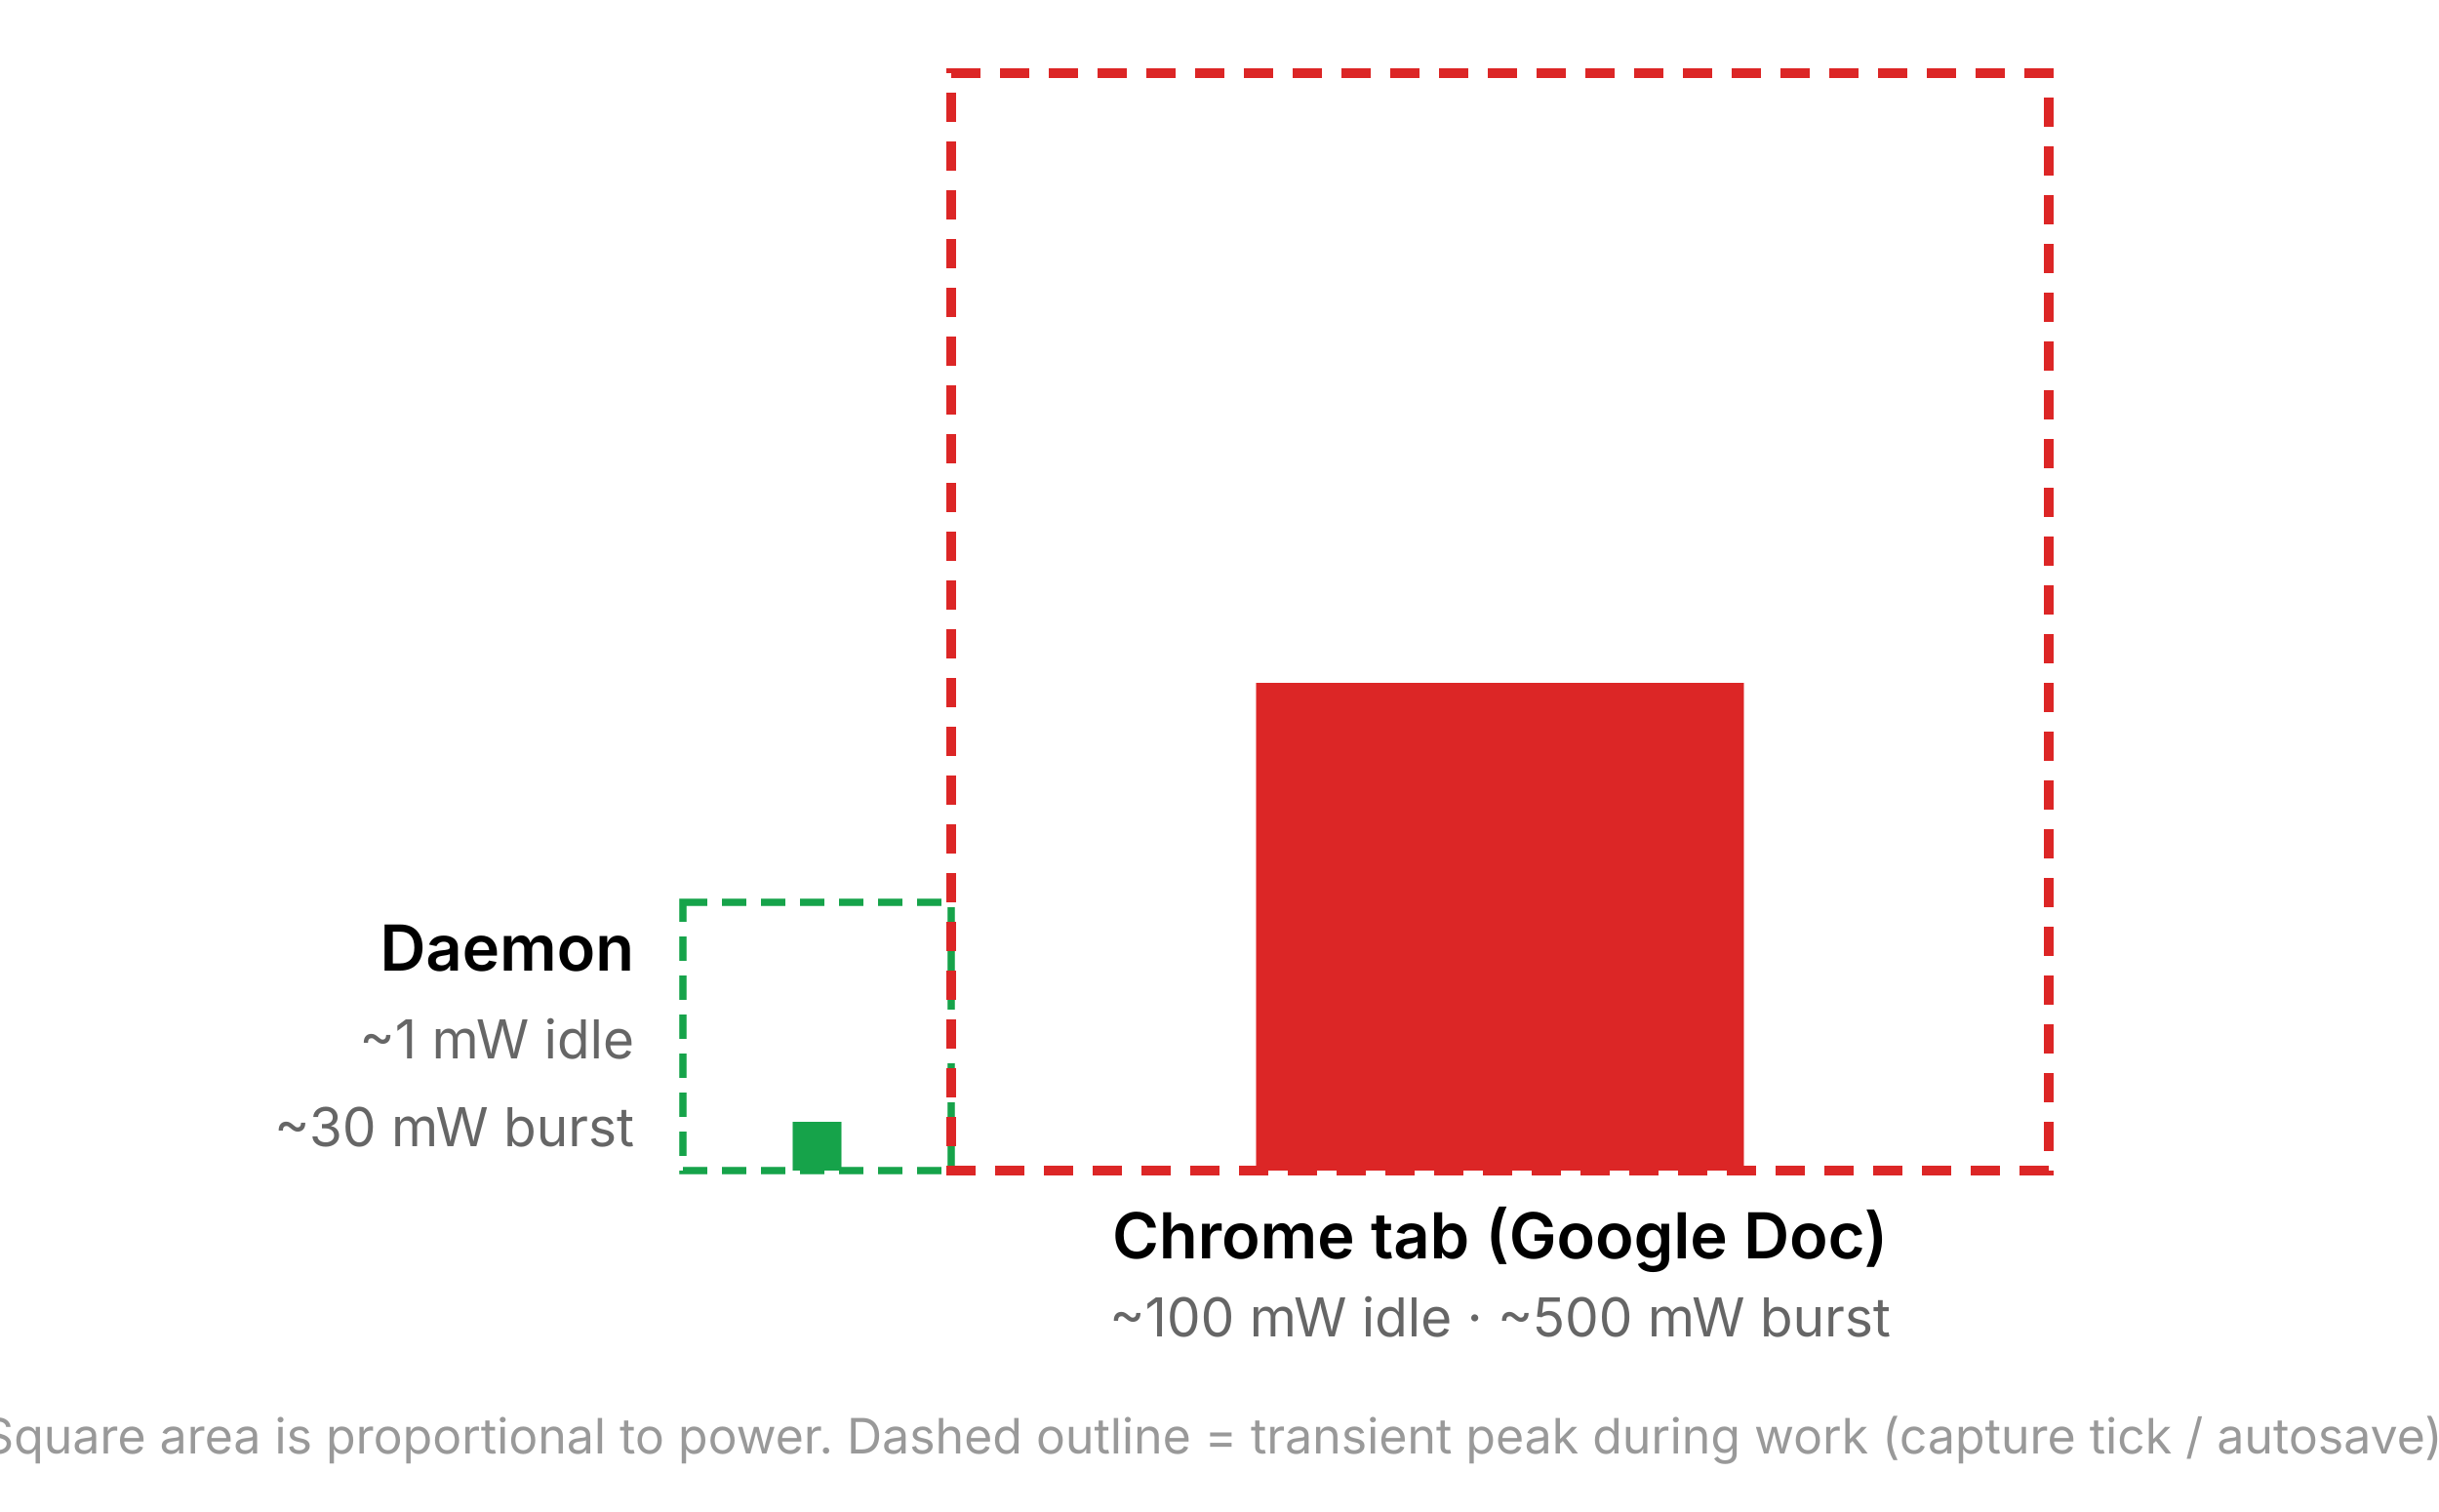
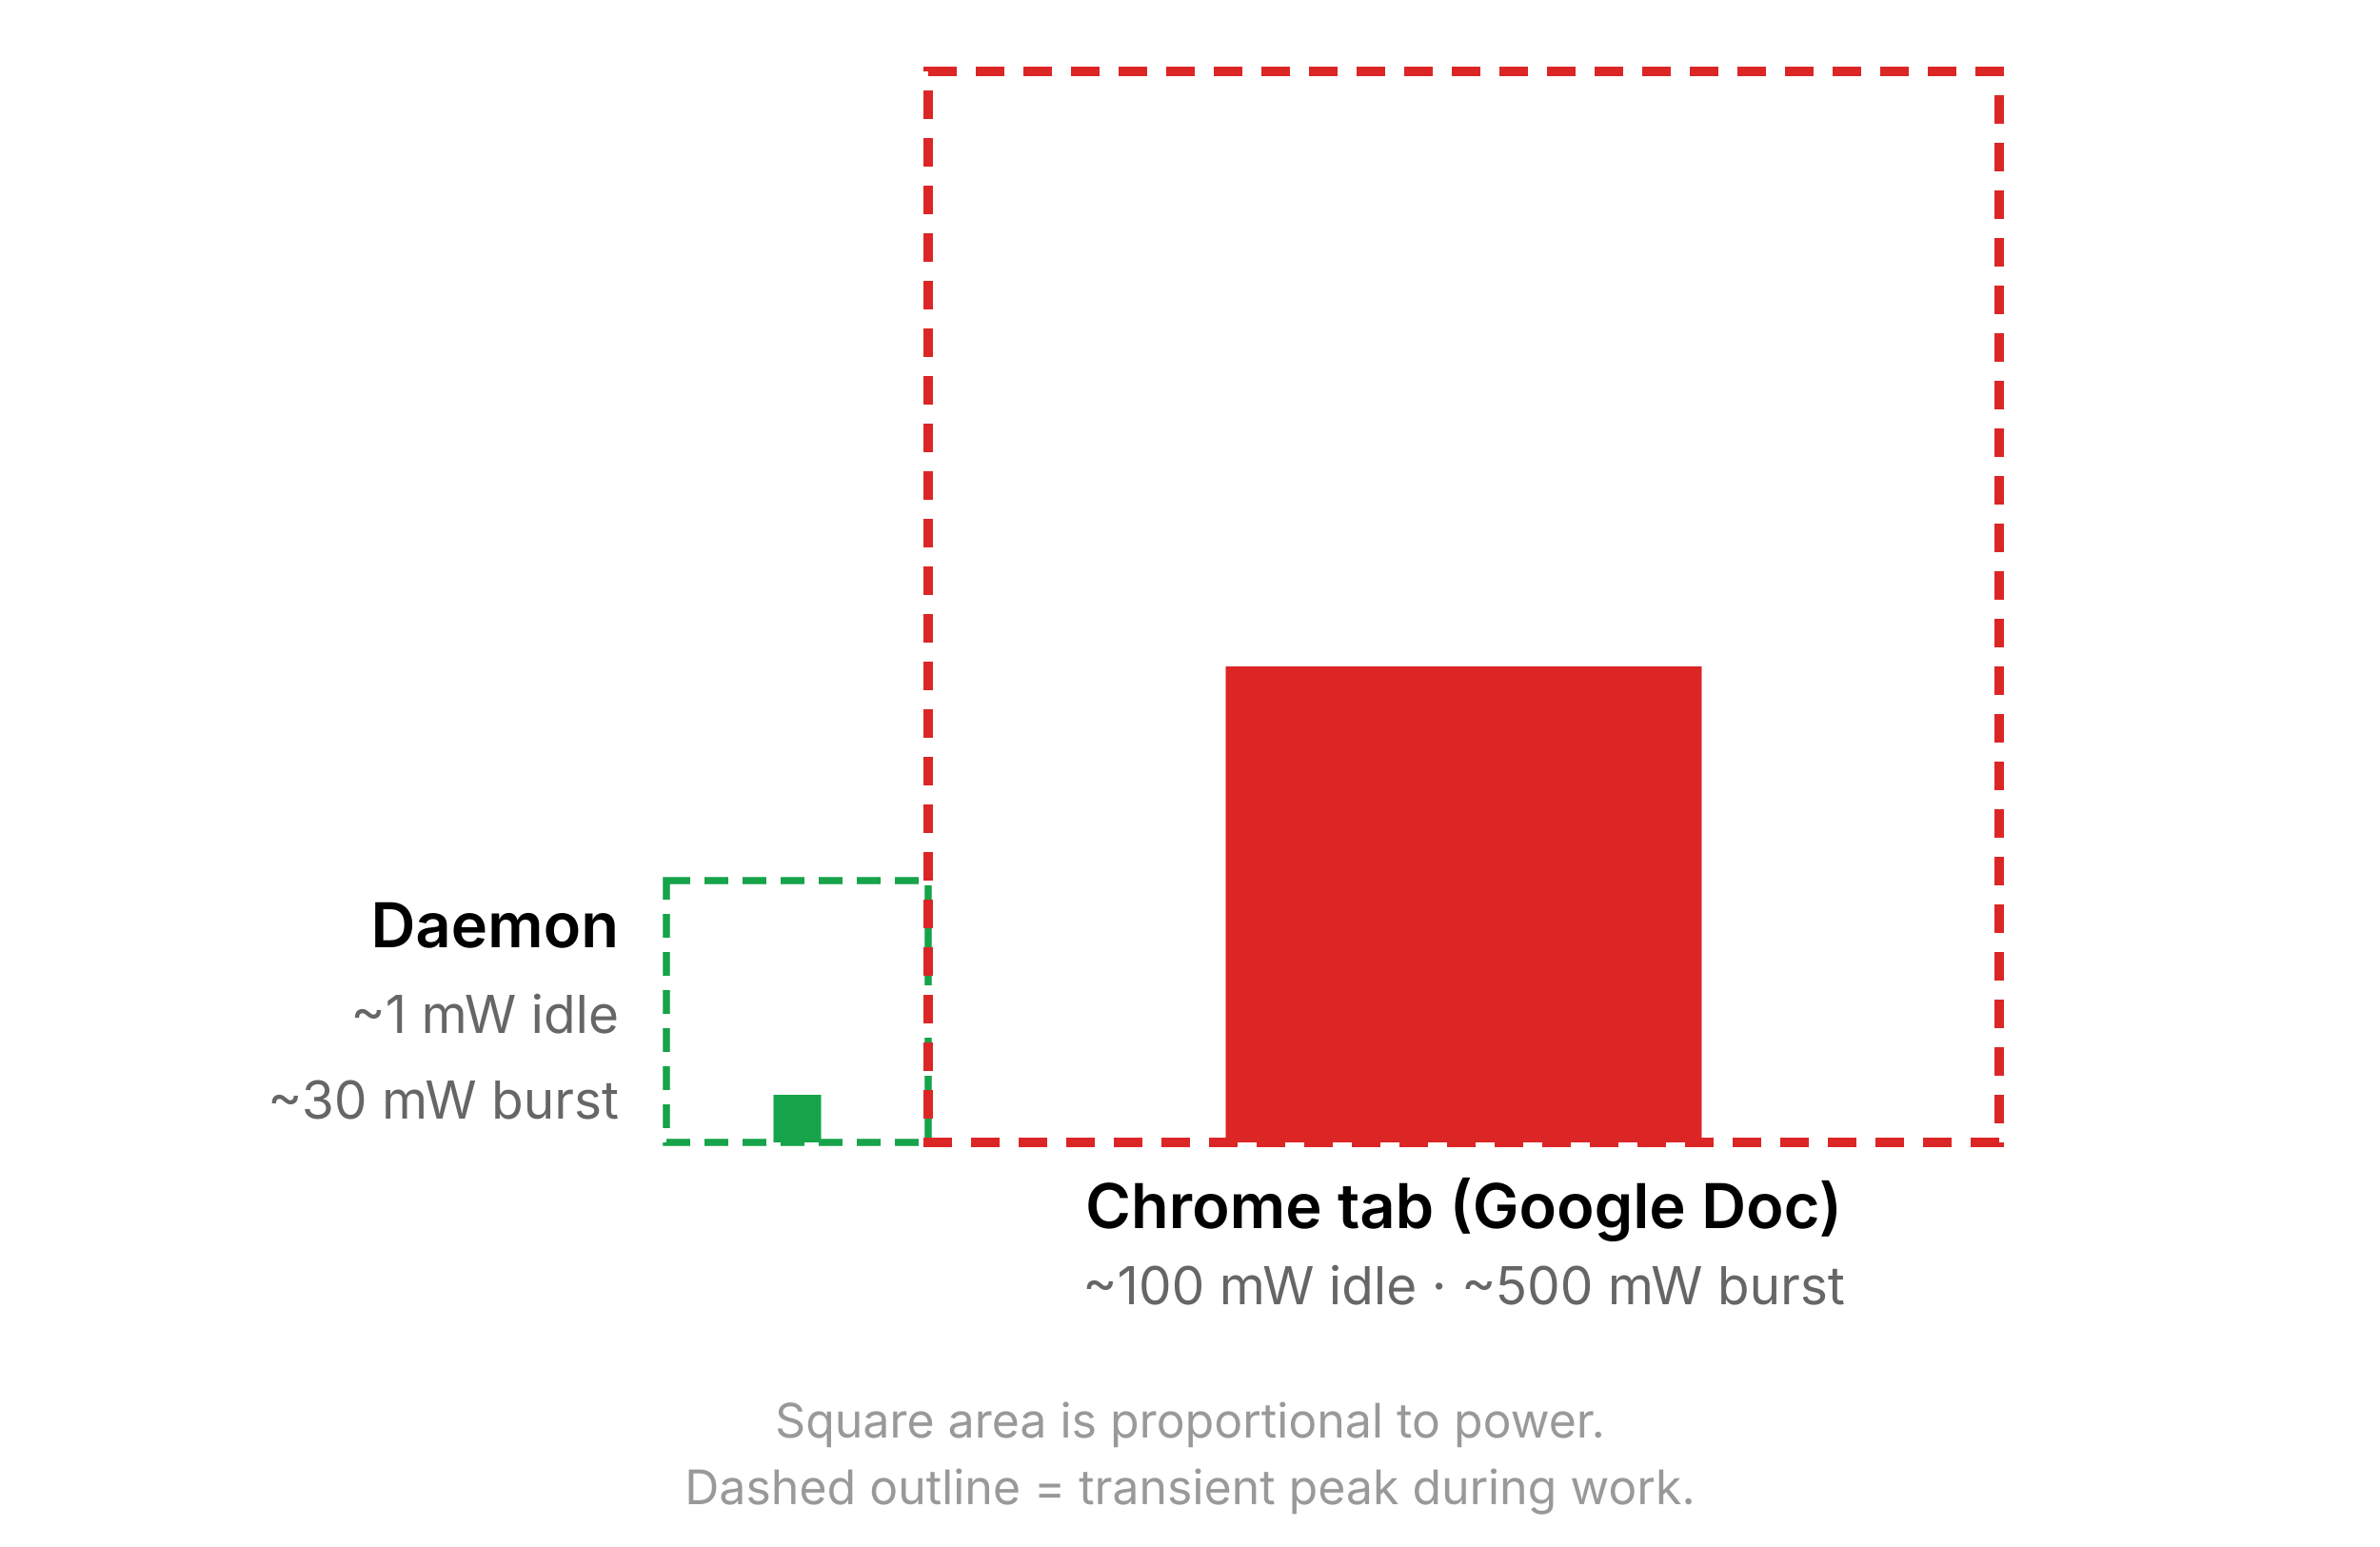
- <svg xmlns="http://www.w3.org/2000/svg" viewBox="0 0 500 310" width="500" height="310" role="img" aria-label="Power-draw comparison: a small green Daemon (idle ~1 mW solid, burst ~30 mW dashed) shares a bottom baseline and a vertical edge with a much larger red Chrome tab (Google Doc — idle ~100 mW solid, burst ~500 mW dashed). Square area is proportional to power.">
+ <svg xmlns="http://www.w3.org/2000/svg" viewBox="0 0 500 325" width="500" height="325" role="img" aria-label="Power-draw comparison: a small green Daemon (idle ~1 mW solid, burst ~30 mW dashed) shares a bottom baseline and a vertical edge with a much larger red Chrome tab (Google Doc — idle ~100 mW solid, burst ~500 mW dashed). Square area is proportional to power.">
  <text x="130" y="199" text-anchor="end" font-family="-apple-system, BlinkMacSystemFont, 'Segoe UI', sans-serif" font-size="13" font-weight="600">Daemon</text>
  <text x="130" y="217" text-anchor="end" font-family="-apple-system, BlinkMacSystemFont, 'Segoe UI', sans-serif" font-size="11" fill="#666">~1 mW idle</text>
  <text x="130" y="235" text-anchor="end" font-family="-apple-system, BlinkMacSystemFont, 'Segoe UI', sans-serif" font-size="11" fill="#666">~30 mW burst</text>
  <rect x="140" y="185" width="55" height="55" fill="none" stroke="#16a34a" stroke-width="1.5" stroke-dasharray="5,3" />
  <rect x="162.5" y="230" width="10" height="10" fill="#16a34a" />
  <rect x="195" y="15" width="225" height="225" fill="none" stroke="#dc2626" stroke-width="2" stroke-dasharray="6,4" />
  <rect x="257.5" y="140" width="100" height="100" fill="#dc2626" />
  <text x="307.5" y="258" text-anchor="middle" font-family="-apple-system, BlinkMacSystemFont, 'Segoe UI', sans-serif" font-size="13" font-weight="600">Chrome tab (Google Doc)</text>
  <text x="307.5" y="274" text-anchor="middle" font-family="-apple-system, BlinkMacSystemFont, 'Segoe UI', sans-serif" font-size="11" fill="#666">~100 mW idle · ~500 mW burst</text>
-   <text x="250" y="298" text-anchor="middle" font-family="-apple-system, BlinkMacSystemFont, 'Segoe UI', sans-serif" font-size="10" fill="#999">Square area is proportional to power. Dashed outline = transient peak during work (capture tick / autosave).</text>
+   <text x="250" y="302" text-anchor="middle" font-family="-apple-system, BlinkMacSystemFont, 'Segoe UI', sans-serif" font-size="10" fill="#999">Square area is proportional to power.</text>
+   <text x="250" y="316" text-anchor="middle" font-family="-apple-system, BlinkMacSystemFont, 'Segoe UI', sans-serif" font-size="10" fill="#999">Dashed outline = transient peak during work.</text>
</svg>
